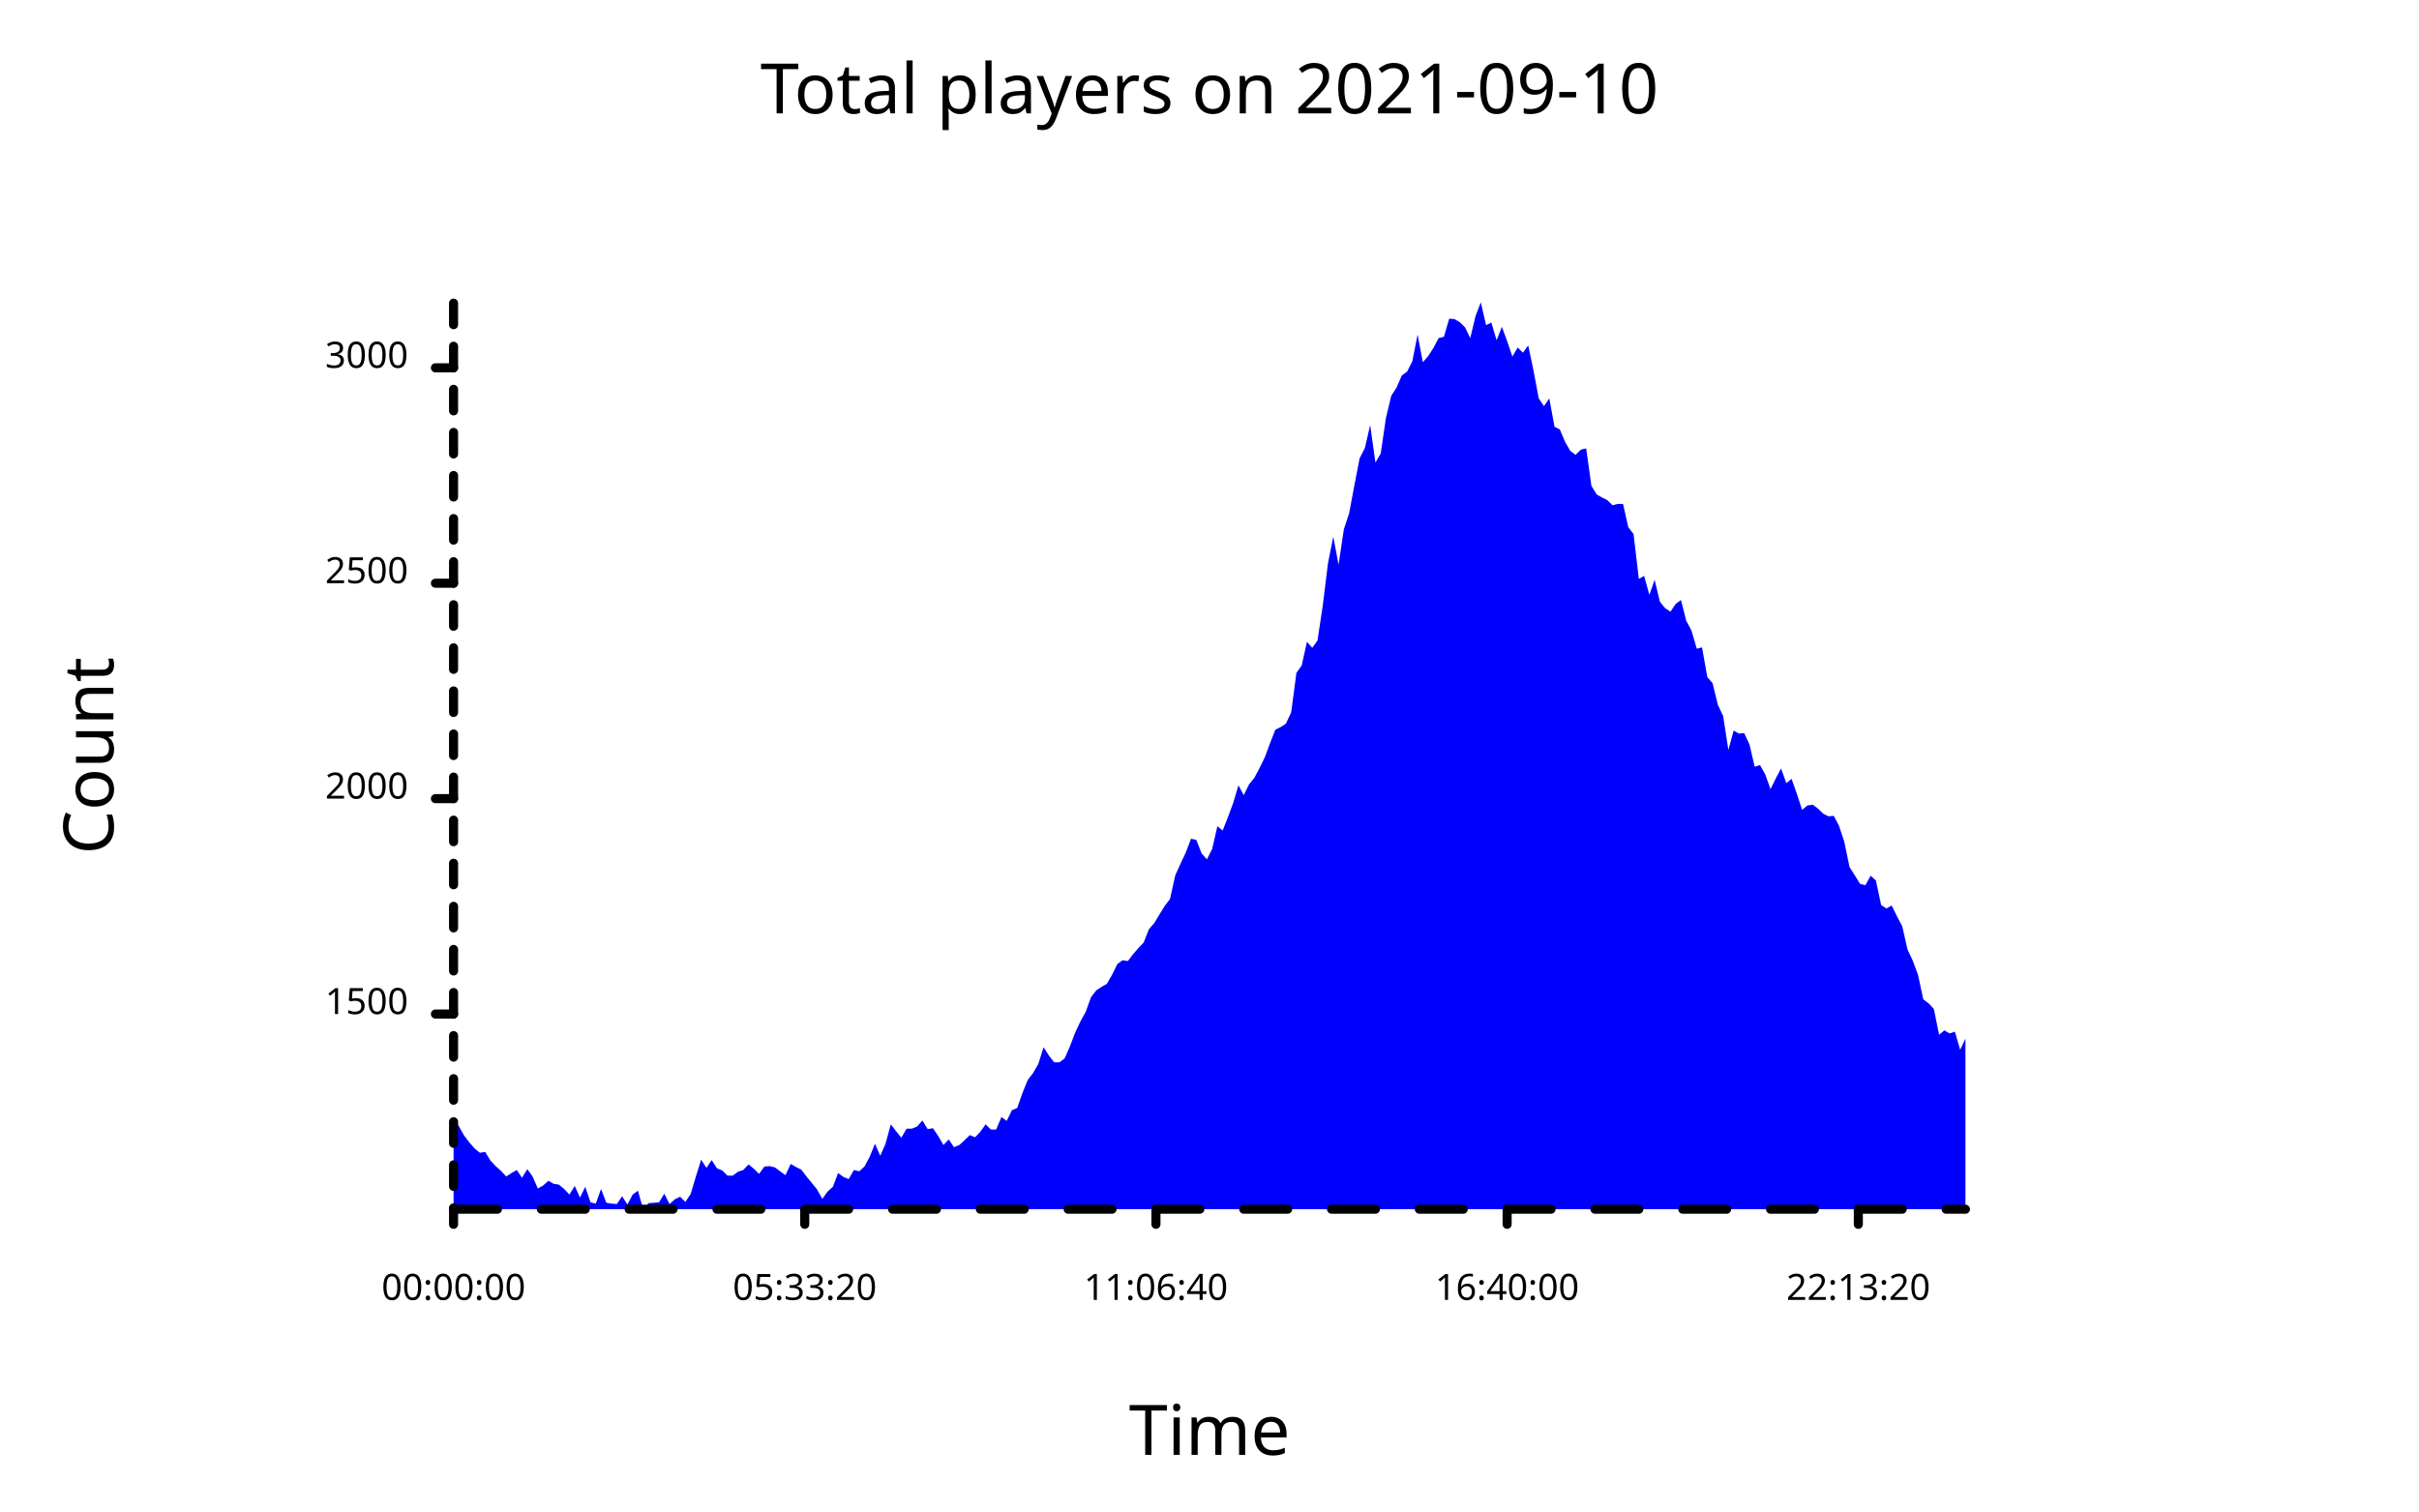
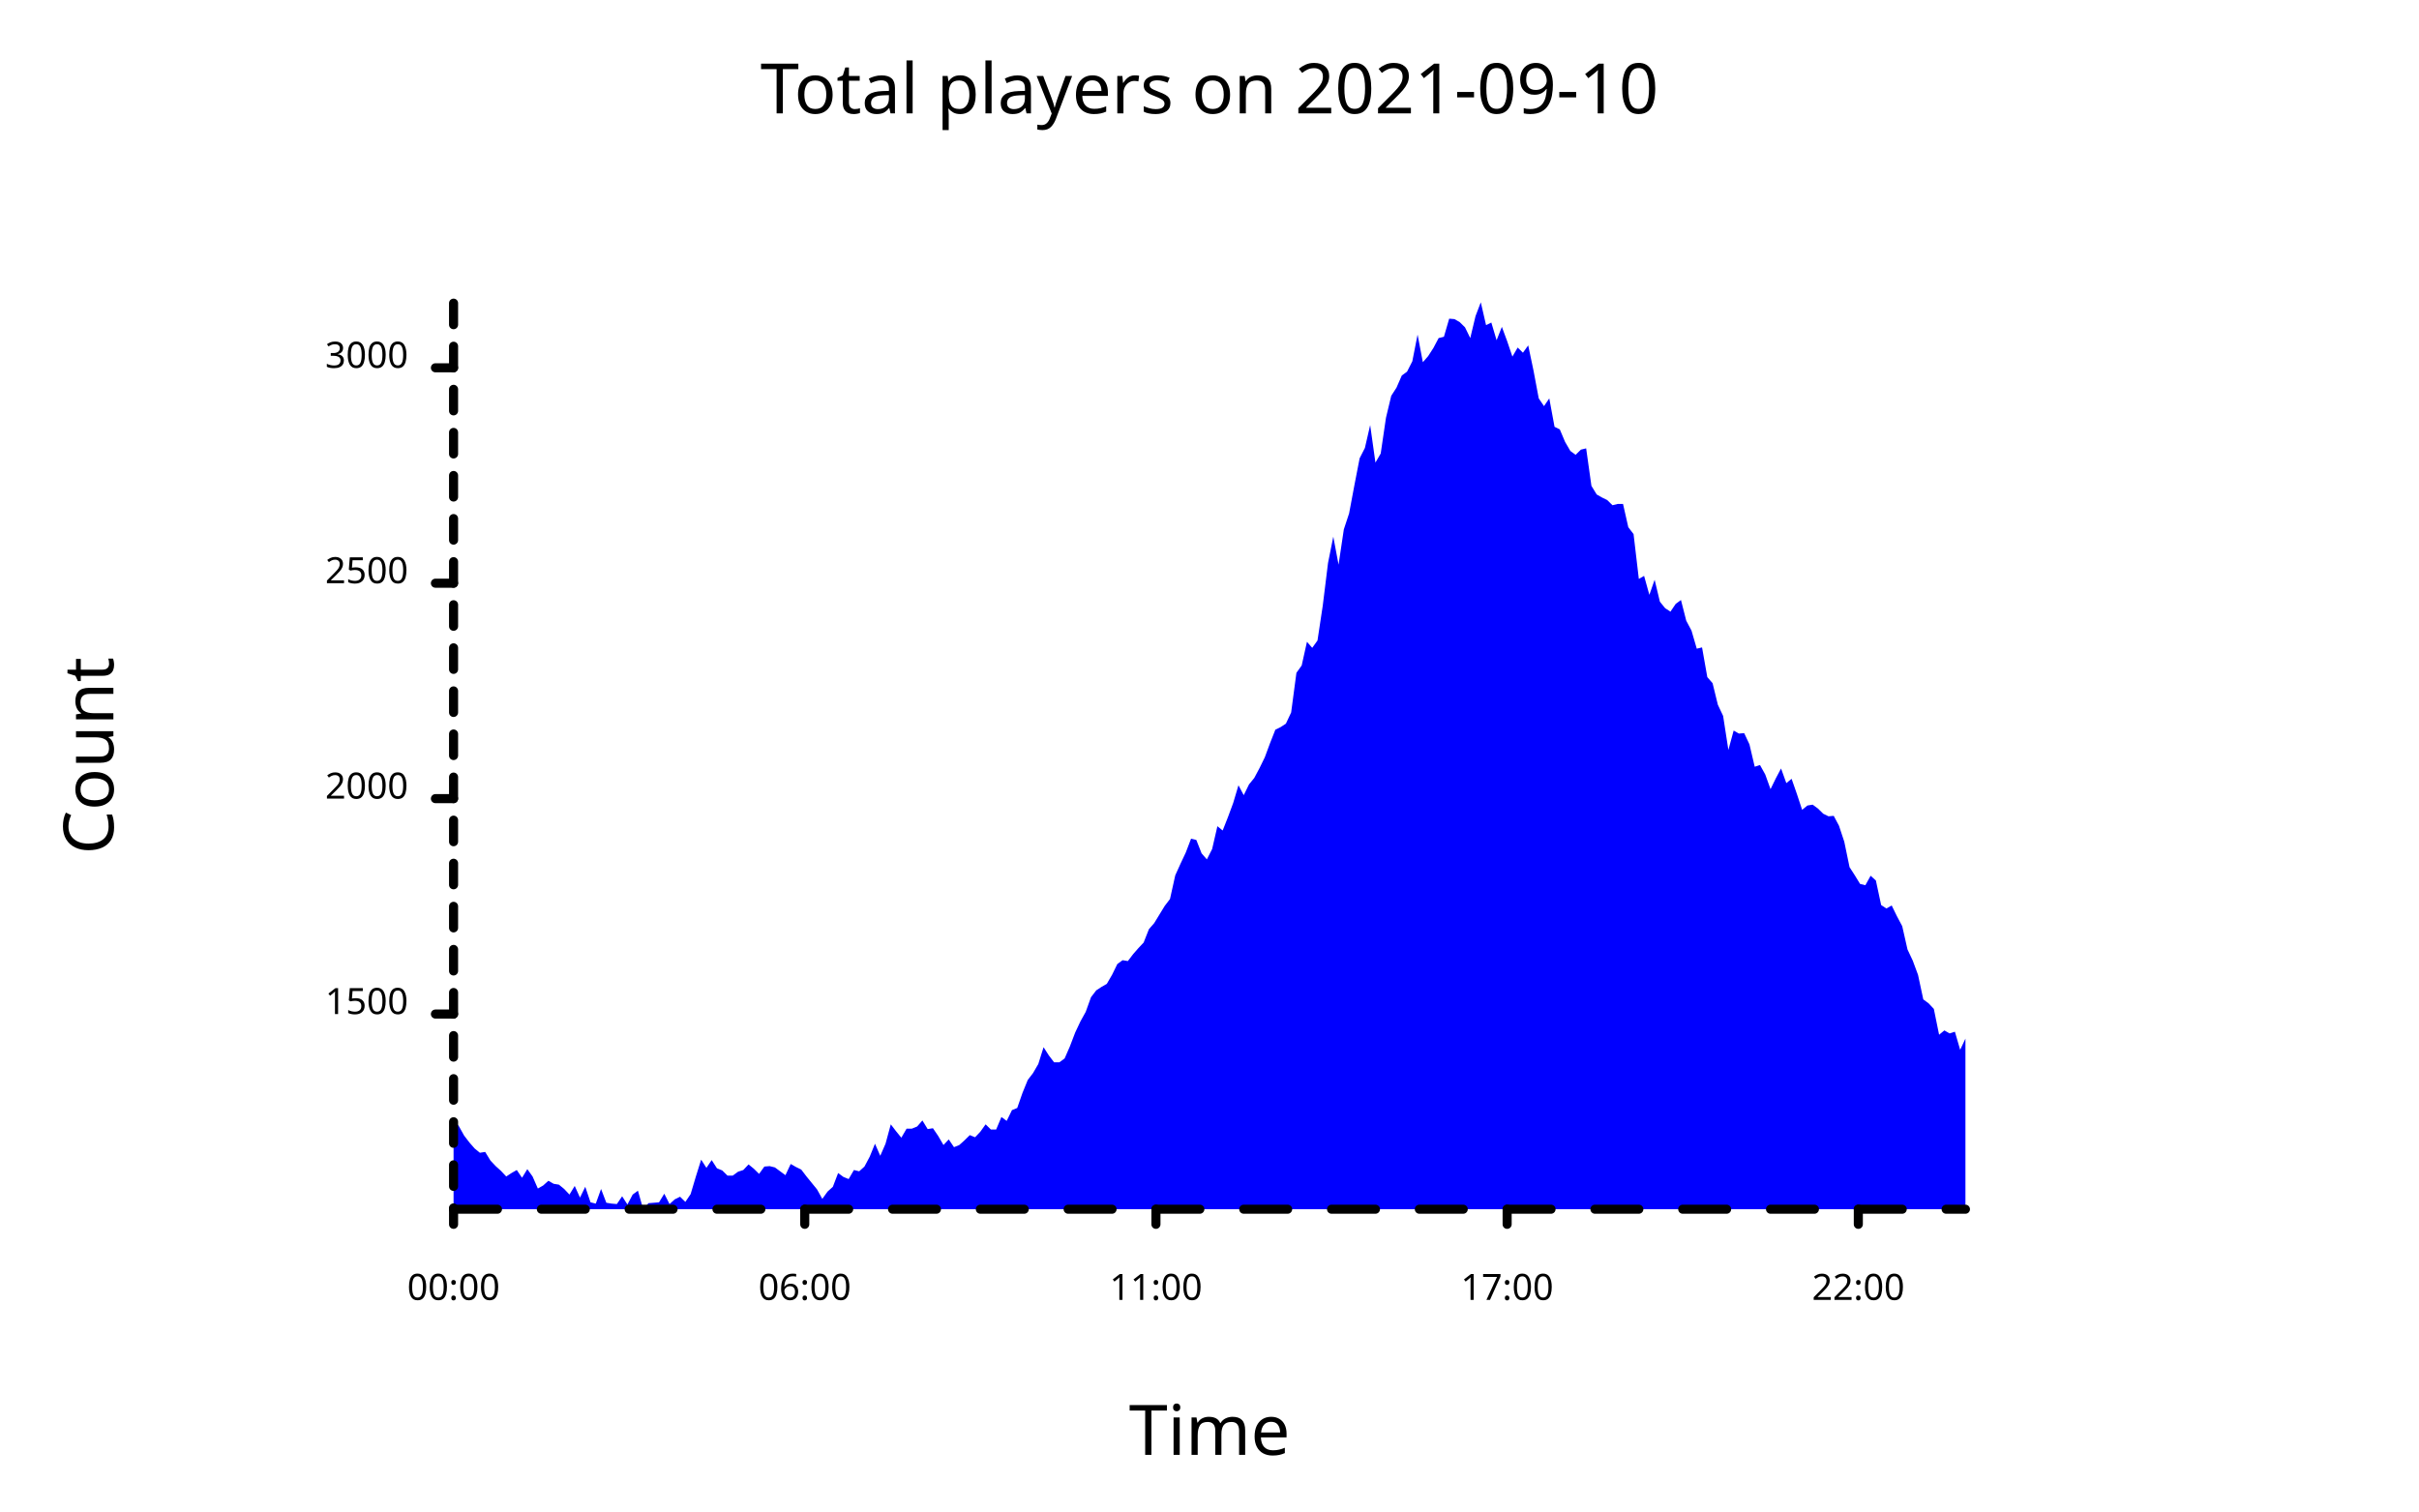
<svg xmlns="http://www.w3.org/2000/svg" class="poloto" width="800" height="500" viewBox="0 0 800 500">
  <style>.poloto { stroke-linecap:round; stroke-linejoin:round; font-family: 'Tahoma', sans-serif; background-color: AliceBlue;} .poloto_scatter{stroke-width:7} .poloto_line{stroke-width:2} .poloto_text{fill: black;} .poloto_axis_lines{stroke: black;stroke-width:3;fill:none;stroke-dasharray:none} .poloto0stroke{stroke:  blue;} .poloto1stroke{stroke:  red;} .poloto2stroke{stroke:  green;} .poloto3stroke{stroke:  gold;} .poloto4stroke{stroke:  aqua;} .poloto5stroke{stroke:  lime;} .poloto6stroke{stroke:  orange;} .poloto7stroke{stroke:  chocolate;} .poloto0fill{fill:blue;} .poloto1fill{fill:red;} .poloto2fill{fill:green;} .poloto3fill{fill:gold;} .poloto4fill{fill:aqua;} .poloto5fill{fill:lime;} .poloto6fill{fill:orange;} .poloto7fill{fill:chocolate;}</style>
  <text class="poloto_text poloto_legend_text" alignment-baseline="middle" text-anchor="start" font-size="large" x="675" y="100" />
  <path class="poloto_linefill poloto0fill" d=" M 150 400 L 150 370.499 L 151.742 372.494 L 153.484 375.629 L 155.226 377.91 L 156.969 379.905 L 158.711 381.33 L 160.453 381.045 L 162.195 383.895 L 163.937 385.748 L 165.679 387.316 L 167.422 389.169 L 169.164 388.029 L 170.906 387.031 L 172.648 389.596 L 174.39 386.746 L 176.132 389.169 L 177.875 393.159 L 179.617 392.162 L 181.359 390.594 L 183.101 391.591 L 184.843 391.876 L 186.585 393.302 L 188.328 395.154 L 190.07 392.304 L 191.812 396.152 L 193.554 392.589 L 195.296 397.72 L 197.038 398.147 L 198.78 393.302 L 200.523 397.862 L 202.265 398.147 L 204.007 398.29 L 205.749 395.724 L 207.491 398.432 L 209.233 395.154 L 210.976 393.872 L 212.718 400 L 214.46 398.005 L 216.202 397.862 L 217.944 397.72 L 219.686 394.869 L 221.429 398.29 L 223.171 396.722 L 224.913 395.867 L 226.655 397.577 L 228.397 395.012 L 230.139 389.169 L 231.882 383.61 L 233.624 386.318 L 235.366 383.753 L 237.108 386.461 L 238.85 387.173 L 240.592 388.884 L 242.334 388.884 L 244.077 387.601 L 245.819 387.031 L 247.561 385.178 L 249.303 386.603 L 251.045 388.314 L 252.787 385.891 L 254.53 385.748 L 256.272 386.176 L 258.014 387.458 L 259.756 388.741 L 261.498 385.036 L 263.24 386.033 L 264.983 386.888 L 266.725 389.169 L 268.467 391.306 L 270.209 393.444 L 271.951 396.58 L 273.693 394.157 L 275.436 392.589 L 277.178 388.029 L 278.92 389.311 L 280.662 390.024 L 282.404 387.031 L 284.146 387.458 L 285.889 385.891 L 287.631 382.613 L 289.373 378.337 L 291.115 382.328 L 292.857 378.337 L 294.599 371.924 L 296.341 374.204 L 298.084 376.342 L 299.826 373.349 L 301.568 373.349 L 303.31 372.637 L 305.052 370.641 L 306.794 373.492 L 308.537 373.207 L 310.279 375.772 L 312.021 378.765 L 313.763 376.912 L 315.505 379.477 L 317.247 378.765 L 318.99 377.197 L 320.732 375.487 L 322.474 376.2 L 324.216 374.347 L 325.958 371.924 L 327.7 373.634 L 329.443 373.634 L 331.185 369.501 L 332.927 370.784 L 334.669 367.221 L 336.411 366.508 L 338.153 361.52 L 339.895 357.245 L 341.638 354.964 L 343.38 351.971 L 345.122 346.413 L 346.864 349.121 L 348.606 351.401 L 350.348 351.401 L 352.091 350.119 L 353.833 346.128 L 355.575 341.568 L 357.317 337.862 L 359.059 334.727 L 360.801 329.881 L 362.544 327.601 L 364.286 326.461 L 366.028 325.463 L 367.77 322.47 L 369.512 318.907 L 371.254 317.625 L 372.997 317.91 L 374.739 315.629 L 376.481 313.634 L 378.223 311.781 L 379.965 307.363 L 381.707 305.368 L 383.449 302.518 L 385.192 299.667 L 386.934 297.387 L 388.676 289.549 L 390.418 285.701 L 392.16 281.995 L 393.902 277.435 L 395.645 277.862 L 397.387 282.28 L 399.129 284.276 L 400.871 280.855 L 402.613 273.302 L 404.355 274.727 L 406.098 270.309 L 407.84 265.606 L 409.582 259.762 L 411.324 263.04 L 413.066 259.477 L 414.808 257.34 L 416.551 254.062 L 418.293 250.499 L 420.035 245.796 L 421.777 241.378 L 423.519 240.523 L 425.261 239.382 L 427.003 235.677 L 428.746 222.565 L 430.488 220.143 L 432.23 212.304 L 433.972 214.299 L 435.714 211.876 L 437.456 200.333 L 439.199 186.223 L 440.941 177.53 L 442.683 186.793 L 444.425 175.107 L 446.167 169.834 L 447.909 160.57 L 449.652 151.591 L 451.394 148.171 L 453.136 140.618 L 454.878 153.017 L 456.62 150.024 L 458.362 138.195 L 460.105 130.926 L 461.847 128.219 L 463.589 124.228 L 465.331 122.945 L 467.073 119.525 L 468.815 110.689 L 470.557 119.81 L 472.3 117.815 L 474.042 115.107 L 475.784 111.829 L 477.526 111.401 L 479.268 105.416 L 481.01 105.558 L 482.753 106.556 L 484.495 108.266 L 486.237 111.829 L 487.979 104.561 L 489.721 100 L 491.463 107.553 L 493.206 106.698 L 494.948 112.542 L 496.69 108.124 L 498.432 112.827 L 500.174 117.957 L 501.916 114.964 L 503.659 116.675 L 505.401 114.252 L 507.143 122.518 L 508.885 131.781 L 510.627 134.347 L 512.369 131.781 L 514.111 141.188 L 515.854 142.043 L 517.596 146.176 L 519.338 149.169 L 521.08 150.451 L 522.822 148.741 L 524.564 148.314 L 526.307 160.713 L 528.049 163.563 L 529.791 164.561 L 531.533 165.416 L 533.275 167.126 L 535.017 166.698 L 536.76 166.698 L 538.502 174.394 L 540.244 176.675 L 541.986 191.496 L 543.728 190.499 L 545.47 196.77 L 547.213 191.781 L 548.955 199.05 L 550.697 201.188 L 552.439 202.328 L 554.181 199.762 L 555.923 198.48 L 557.666 205.321 L 559.408 208.599 L 561.15 214.584 L 562.892 214.157 L 564.634 223.99 L 566.376 225.986 L 568.118 233.112 L 569.861 236.817 L 571.603 248.076 L 573.345 241.663 L 575.087 242.66 L 576.829 242.518 L 578.571 246.223 L 580.314 253.634 L 582.056 253.064 L 583.798 256.2 L 585.54 261.045 L 587.282 257.482 L 589.024 254.204 L 590.767 259.05 L 592.509 257.625 L 594.251 262.613 L 595.993 267.886 L 597.735 266.461 L 599.477 266.176 L 601.22 267.458 L 602.962 269.169 L 604.704 270.024 L 606.446 269.881 L 608.188 273.159 L 609.93 278.432 L 611.672 286.841 L 613.415 289.549 L 615.157 292.399 L 616.899 292.827 L 618.641 289.691 L 620.383 291.259 L 622.125 299.382 L 623.868 300.523 L 625.61 299.525 L 627.352 303.088 L 629.094 306.366 L 630.836 314.062 L 632.578 317.767 L 634.321 322.47 L 636.063 330.594 L 637.805 331.876 L 639.547 333.729 L 641.289 342.28 L 643.031 340.855 L 644.774 341.853 L 646.516 341.283 L 648.258 347.268 L 650 343.563 L 650 400 Z" />
  <text class="poloto_labels poloto_text poloto_title" alignment-baseline="start" text-anchor="middle" font-size="x-large" x="400" y="37.5">Total players on 2021-09-10</text>
  <text class="poloto_labels poloto_text poloto_xname" alignment-baseline="start" text-anchor="middle" font-size="x-large" x="400" y="481.25">Time</text>
  <text class="poloto_labels poloto_text poloto_yname" alignment-baseline="start" text-anchor="middle" font-size="x-large" transform="rotate(-90,37.5,250)" x="37.5" y="250">Count</text>
  <line class="poloto_axis_lines" stroke="black" x1="150" x2="150" y1="400" y2="405" />
-   <text class="poloto_tick_labels poloto_text" alignment-baseline="start" text-anchor="middle" x="150" y="430"> 00:00:00</text>
+   <text class="poloto_tick_labels poloto_text" alignment-baseline="start" text-anchor="middle" x="150" y="430"> 00:00</text>
  <line class="poloto_axis_lines" stroke="black" x1="266.144" x2="266.144" y1="400" y2="405" />
-   <text class="poloto_tick_labels poloto_text" alignment-baseline="start" text-anchor="middle" x="266.144" y="430"> 05:33:20</text>
+   <text class="poloto_tick_labels poloto_text" alignment-baseline="start" text-anchor="middle" x="266.144" y="430"> 06:00</text>
  <line class="poloto_axis_lines" stroke="black" x1="382.288" x2="382.288" y1="400" y2="405" />
-   <text class="poloto_tick_labels poloto_text" alignment-baseline="start" text-anchor="middle" x="382.288" y="430"> 11:06:40</text>
+   <text class="poloto_tick_labels poloto_text" alignment-baseline="start" text-anchor="middle" x="382.288" y="430"> 11:00</text>
  <line class="poloto_axis_lines" stroke="black" x1="498.432" x2="498.432" y1="400" y2="405" />
-   <text class="poloto_tick_labels poloto_text" alignment-baseline="start" text-anchor="middle" x="498.432" y="430"> 16:40:00</text>
+   <text class="poloto_tick_labels poloto_text" alignment-baseline="start" text-anchor="middle" x="498.432" y="430"> 17:00</text>
  <line class="poloto_axis_lines" stroke="black" x1="614.576" x2="614.576" y1="400" y2="405" />
-   <text class="poloto_tick_labels poloto_text" alignment-baseline="start" text-anchor="middle" x="614.576" y="430"> 22:13:20</text>
+   <text class="poloto_tick_labels poloto_text" alignment-baseline="start" text-anchor="middle" x="614.576" y="430"> 22:00</text>
  <line class="poloto_axis_lines" stroke="black" x1="150" x2="144" y1="335.439" y2="335.439" />
  <text class="poloto_tick_labels poloto_text" alignment-baseline="middle" text-anchor="end" x="135" y="335.439"> 1500</text>
  <line class="poloto_axis_lines" stroke="black" x1="150" x2="144" y1="264.181" y2="264.181" />
  <text class="poloto_tick_labels poloto_text" alignment-baseline="middle" text-anchor="end" x="135" y="264.181"> 2000</text>
  <line class="poloto_axis_lines" stroke="black" x1="150" x2="144" y1="192.922" y2="192.922" />
  <text class="poloto_tick_labels poloto_text" alignment-baseline="middle" text-anchor="end" x="135" y="192.922"> 2500</text>
  <line class="poloto_axis_lines" stroke="black" x1="150" x2="144" y1="121.663" y2="121.663" />
  <text class="poloto_tick_labels poloto_text" alignment-baseline="middle" text-anchor="end" x="135" y="121.663"> 3000</text>
  <path stroke="black" fill="none" class="poloto_axis_lines" style="stroke-dasharray:14.518;stroke-dashoffset:-0;" d=" M 150 400 L 650 400" />
  <path stroke="black" fill="none" class="poloto_axis_lines" style="stroke-dasharray:7.126;stroke-dashoffset:-64.561;" d=" M 150 400 L 150 100" />
</svg>
